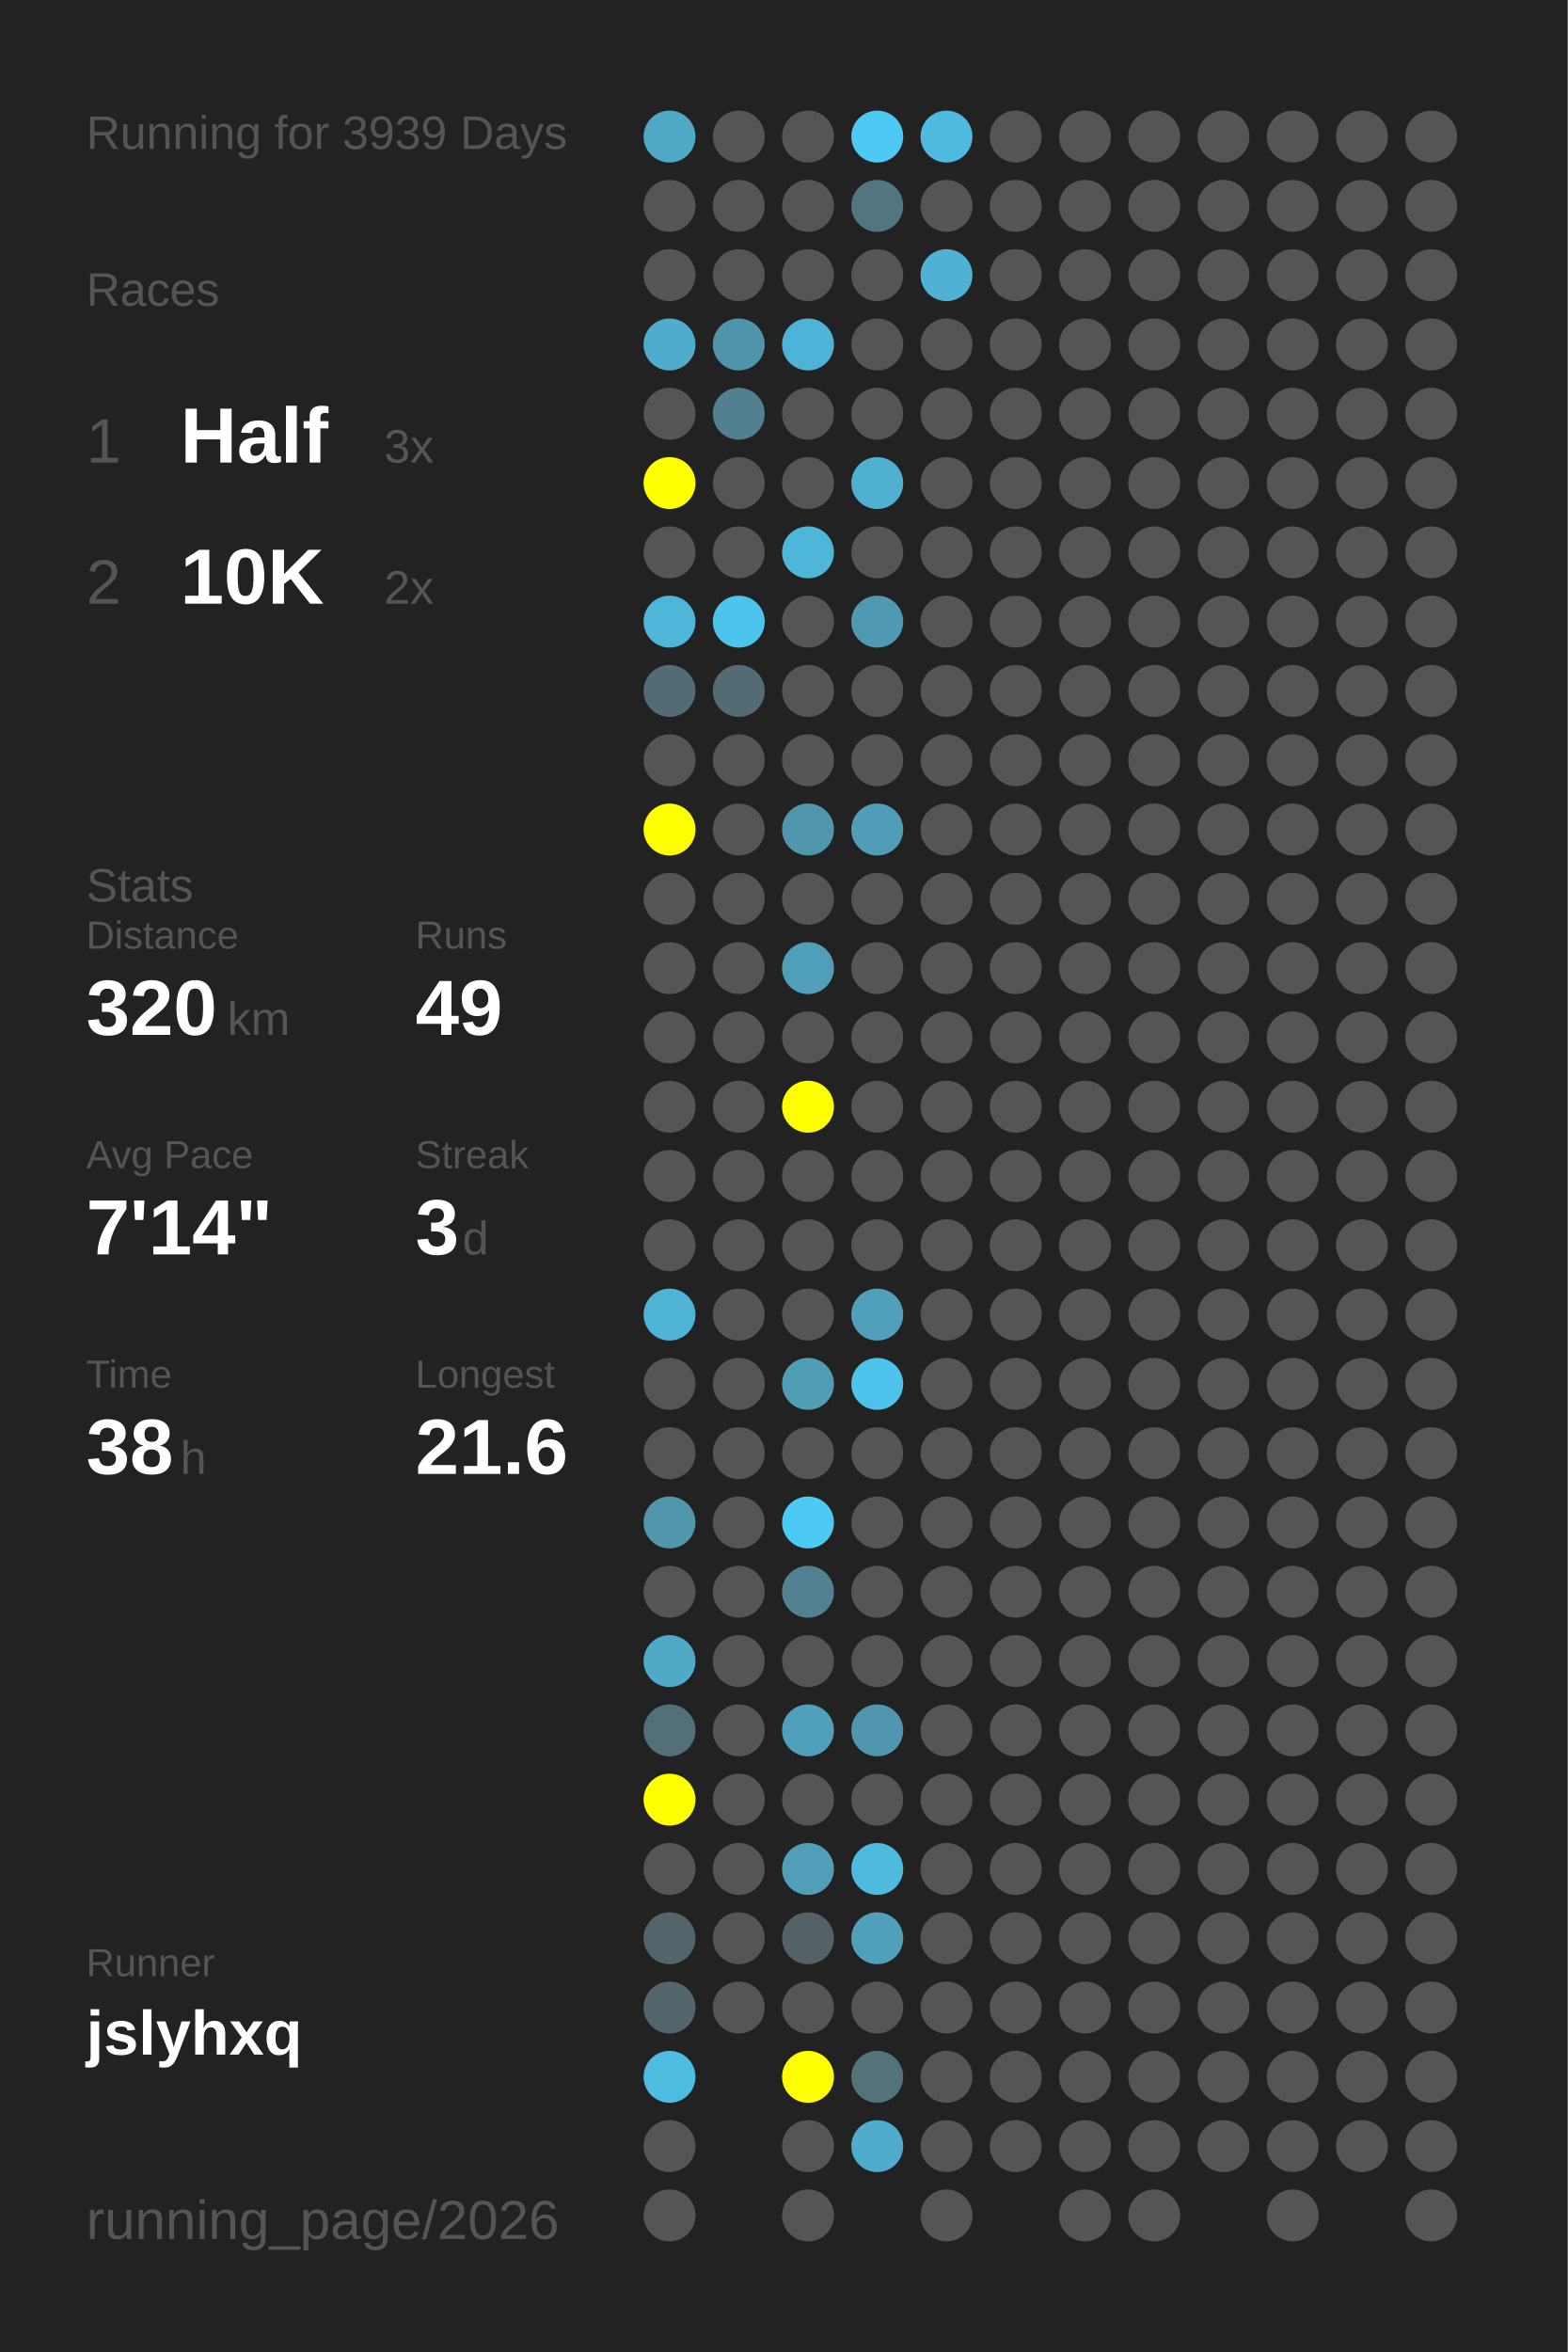
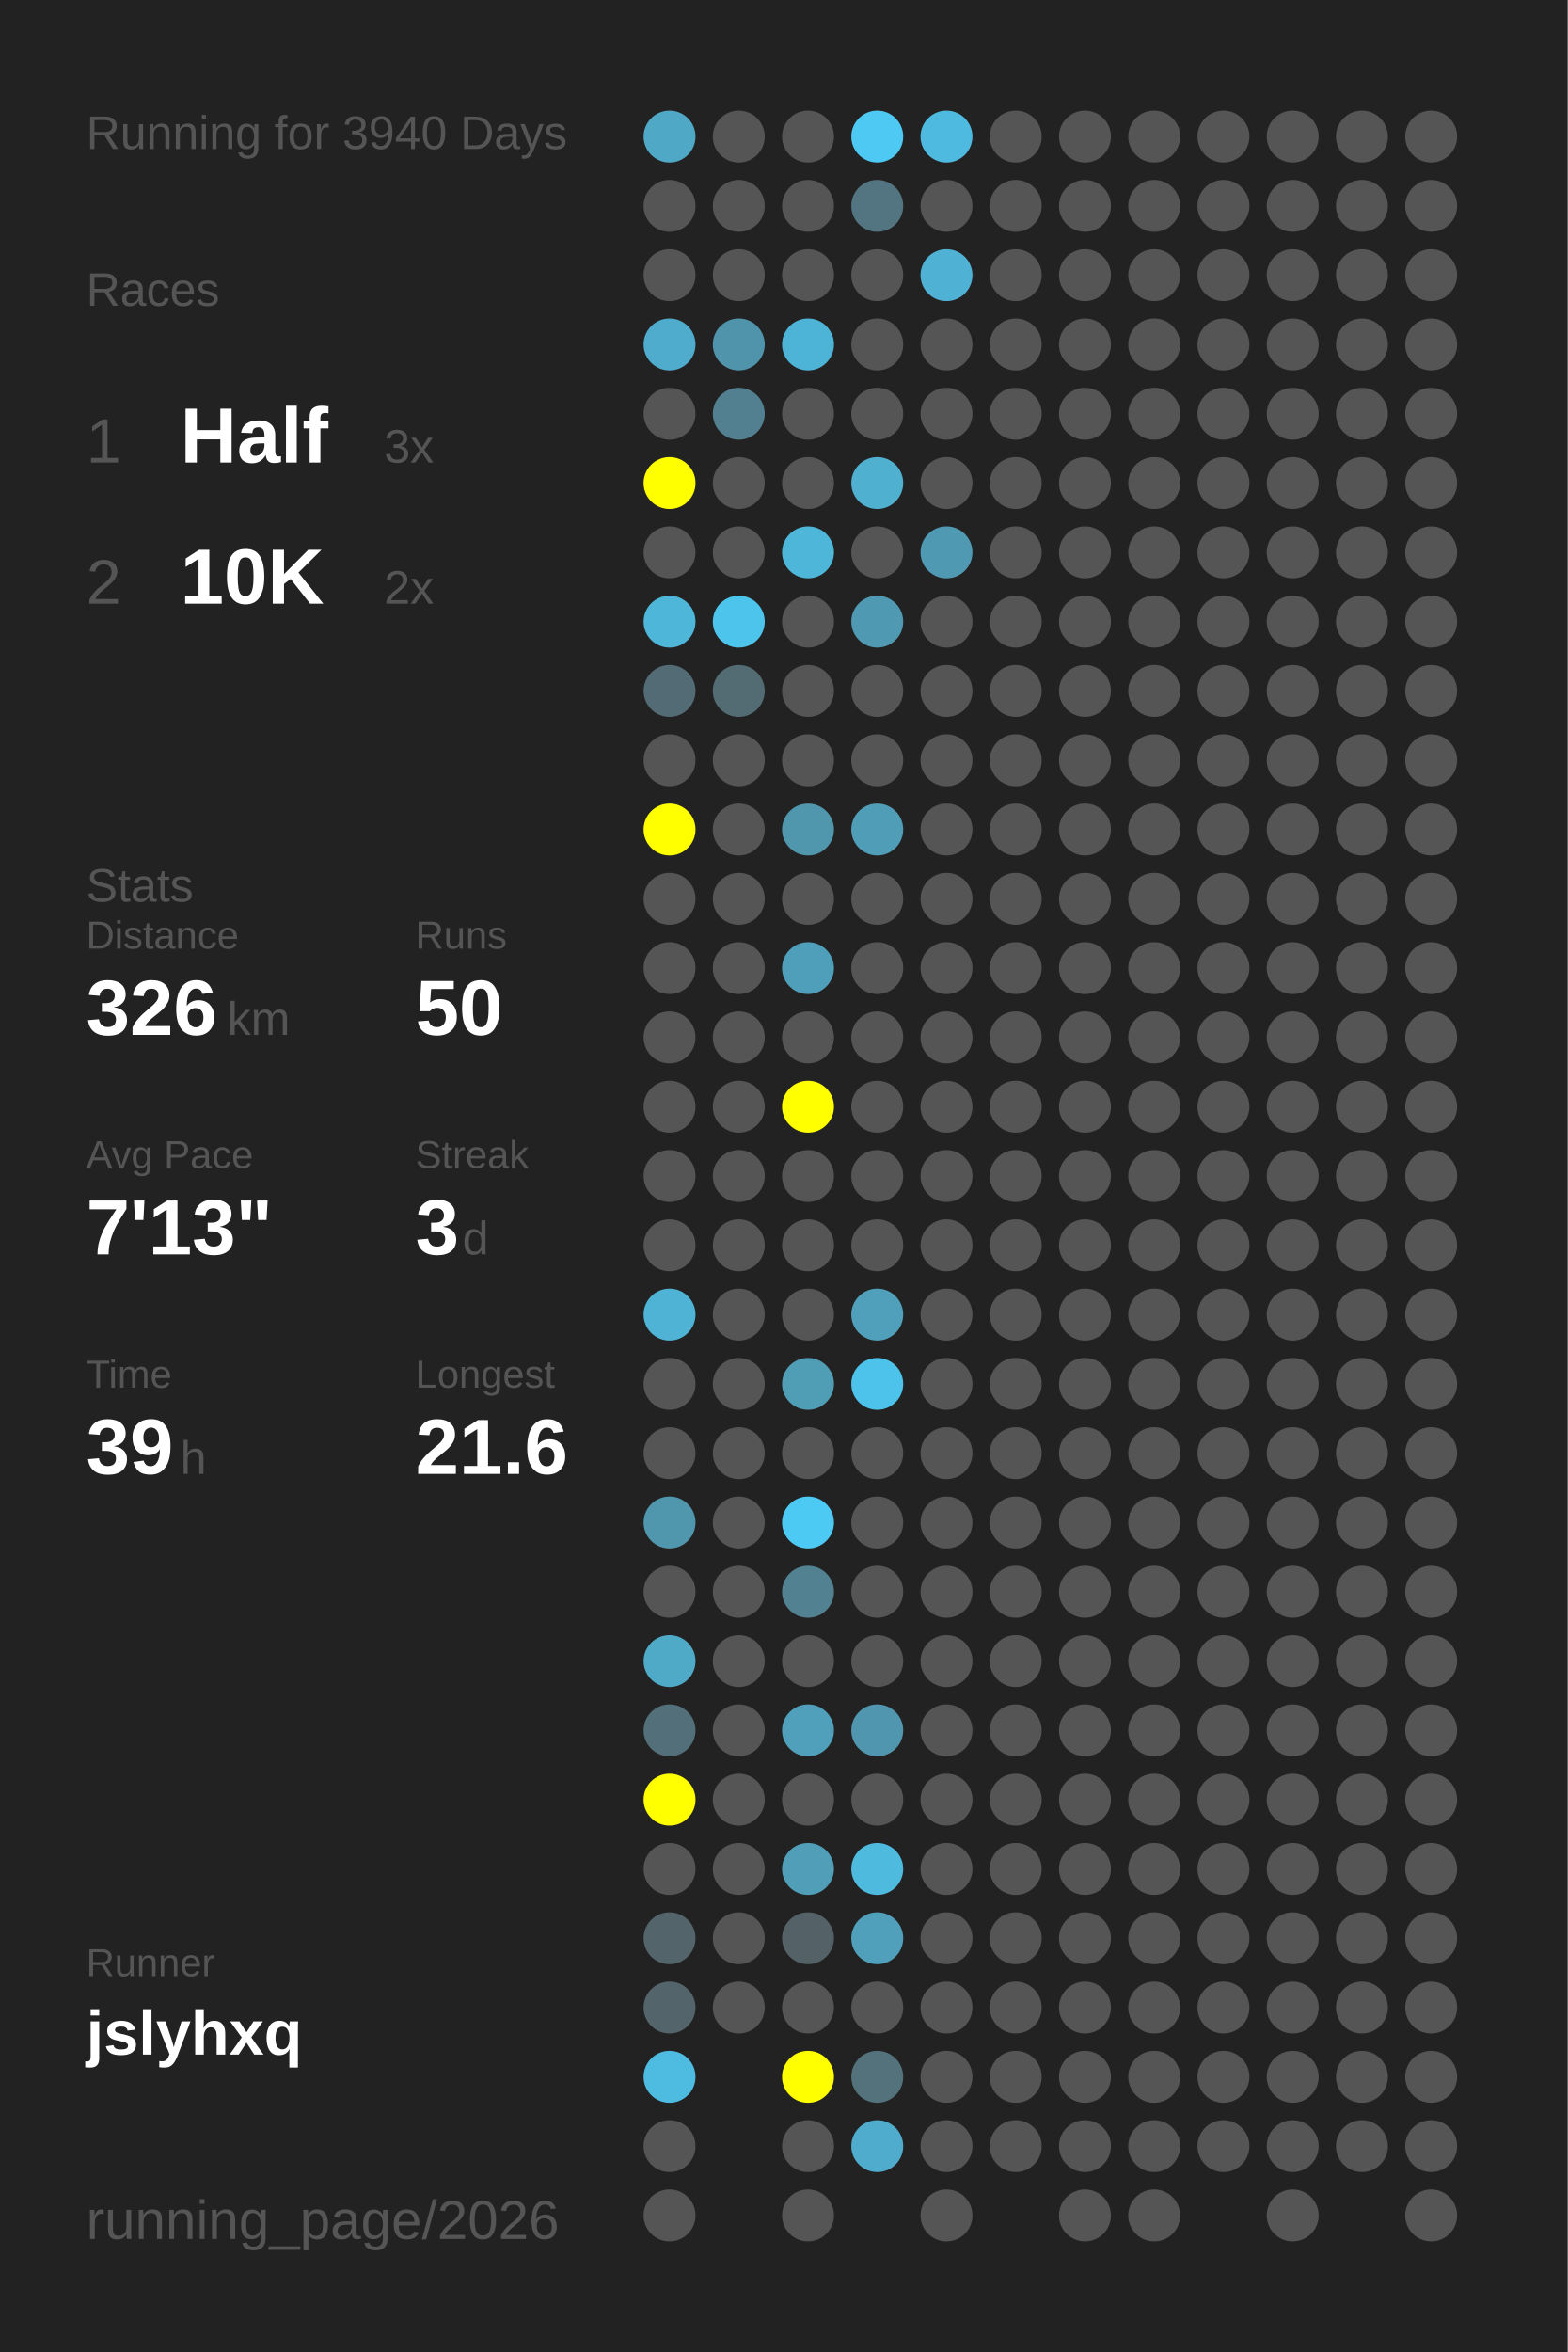
<svg xmlns="http://www.w3.org/2000/svg" baseProfile="full" height="300mm" version="1.1" viewBox="0,0,200,300" width="200mm">
  <defs />
  <rect fill="#222222" height="300" width="200" x="0" y="0" />
-   <text fill="#555555" style="font-size:6px; font-family:Arial;" x="11" y="19">Running for 3939 Days</text>
+   <text fill="#555555" style="font-size:6px; font-family:Arial;" x="11" y="19">Running for 3940 Days</text>
  <text fill="#555555" style="font-size:6px; font-family:Arial;" x="11" y="39">Races</text>
  <text fill="#555555" style="font-size:8px; font-family:Arial;" x="11" y="59">1</text>
  <text fill="#FFFFFF" style="font-size:10px; font-family:Arial; font-weight:bold;" x="23" y="59">Half</text>
  <text fill="#555555" style="font-size:6px; font-family:Arial;" x="49" y="59">3x</text>
  <text fill="#555555" style="font-size:8px; font-family:Arial;" x="11" y="77">2</text>
  <text fill="#FFFFFF" style="font-size:10px; font-family:Arial; font-weight:bold;" x="23" y="77">10K</text>
  <text fill="#555555" style="font-size:6px; font-family:Arial;" x="49" y="77">2x</text>
  <text fill="#555555" style="font-size:6px; font-family:Arial;" x="11" y="115">Stats</text>
  <text fill="#555555" style="font-size:5px; font-family:Arial;" x="11" y="121">Distance</text>
-   <text fill="#FFFFFF" style="font-size:10px; font-family:Arial; font-weight:bold;" x="11" y="132">320</text>
+   <text fill="#FFFFFF" style="font-size:10px; font-family:Arial; font-weight:bold;" x="11" y="132">326</text>
  <text fill="#555555" style="font-size:6px; font-family:Arial;" x="29" y="132">km</text>
  <text fill="#555555" style="font-size:5px; font-family:Arial;" x="53" y="121">Runs</text>
-   <text fill="#FFFFFF" style="font-size:10px; font-family:Arial; font-weight:bold;" x="53" y="132">49</text>
+   <text fill="#FFFFFF" style="font-size:10px; font-family:Arial; font-weight:bold;" x="53" y="132">50</text>
  <text fill="#555555" style="font-size:5px; font-family:Arial;" x="11" y="149">Avg Pace</text>
-   <text fill="#FFFFFF" style="font-size:10px; font-family:Arial; font-weight:bold;" x="11" y="160">7'14"</text>
+   <text fill="#FFFFFF" style="font-size:10px; font-family:Arial; font-weight:bold;" x="11" y="160">7'13"</text>
  <text fill="#555555" style="font-size:5px; font-family:Arial;" x="53" y="149">Streak</text>
  <text fill="#FFFFFF" style="font-size:10px; font-family:Arial; font-weight:bold;" x="53" y="160">3</text>
  <text fill="#555555" style="font-size:6px; font-family:Arial;" x="59" y="160">d</text>
  <text fill="#555555" style="font-size:5px; font-family:Arial;" x="11" y="177">Time</text>
-   <text fill="#FFFFFF" style="font-size:10px; font-family:Arial; font-weight:bold;" x="11" y="188">38</text>
+   <text fill="#FFFFFF" style="font-size:10px; font-family:Arial; font-weight:bold;" x="11" y="188">39</text>
  <text fill="#555555" style="font-size:6px; font-family:Arial;" x="23" y="188">h</text>
  <text fill="#555555" style="font-size:5px; font-family:Arial;" x="53" y="177">Longest</text>
  <text fill="#FFFFFF" style="font-size:10px; font-family:Arial; font-weight:bold;" x="53" y="188">21.6</text>
  <text fill="#555555" style="font-size:5px; font-family:Arial;" x="11" y="252.065">Runner</text>
  <text fill="#FFFFFF" style="font-size:8px; font-family:Arial; font-weight:bold;" x="11" y="262.065">jslyhxq</text>
  <text fill="#555555" style="font-size:7px; font-family:Arial;" x="11" y="285.581">running_page/2026</text>
  <circle cx="85.417" cy="17.419" fill="#4fa8c6" r="3.312" />
  <circle cx="85.417" cy="26.258" fill="#555555" r="3.312" />
  <circle cx="85.417" cy="35.097" fill="#555555" r="3.312" />
  <circle cx="85.417" cy="43.935" fill="#4faccc" r="3.312" />
  <circle cx="85.417" cy="52.774" fill="#555555" r="3.312" />
  <circle cx="85.417" cy="61.613" fill="#FFFF00" r="3.312" />
  <circle cx="85.417" cy="70.452" fill="#555555" r="3.312" />
  <circle cx="85.417" cy="79.29" fill="#4eb6d9" r="3.312" />
  <circle cx="85.417" cy="88.129" fill="#536b74" r="3.312" />
  <circle cx="85.417" cy="96.968" fill="#555555" r="3.312" />
  <circle cx="85.417" cy="105.806" fill="#FFFF00" r="3.312" />
  <circle cx="85.417" cy="114.645" fill="#555555" r="3.312" />
  <circle cx="85.417" cy="123.484" fill="#555555" r="3.312" />
  <circle cx="85.417" cy="132.323" fill="#555555" r="3.312" />
  <circle cx="85.417" cy="141.161" fill="#555555" r="3.312" />
  <circle cx="85.417" cy="150" fill="#555555" r="3.312" />
  <circle cx="85.417" cy="158.839" fill="#555555" r="3.312" />
  <circle cx="85.417" cy="167.677" fill="#4eb3d4" r="3.312" />
  <circle cx="85.417" cy="176.516" fill="#555555" r="3.312" />
  <circle cx="85.417" cy="185.355" fill="#555555" r="3.312" />
  <circle cx="85.417" cy="194.194" fill="#5096ad" r="3.312" />
  <circle cx="85.417" cy="203.032" fill="#555555" r="3.312" />
  <circle cx="85.417" cy="211.871" fill="#4faac8" r="3.312" />
  <circle cx="85.417" cy="220.71" fill="#536f79" r="3.312" />
  <circle cx="85.417" cy="229.548" fill="#FFFF00" r="3.312" />
  <circle cx="85.417" cy="238.387" fill="#555555" r="3.312" />
  <circle cx="85.417" cy="247.226" fill="#53646a" r="3.312" />
  <circle cx="85.417" cy="256.065" fill="#53656b" r="3.312" />
  <circle cx="85.417" cy="264.903" fill="#4ebce1" r="3.312" />
  <circle cx="85.417" cy="273.742" fill="#555555" r="3.312" />
  <circle cx="85.417" cy="282.581" fill="#555555" r="3.312" />
  <circle cx="94.25" cy="17.419" fill="#555555" r="3.312" />
  <circle cx="94.25" cy="26.258" fill="#555555" r="3.312" />
  <circle cx="94.25" cy="35.097" fill="#555555" r="3.312" />
  <circle cx="94.25" cy="43.935" fill="#5094ab" r="3.312" />
  <circle cx="94.25" cy="52.774" fill="#528090" r="3.312" />
  <circle cx="94.25" cy="61.613" fill="#555555" r="3.312" />
  <circle cx="94.25" cy="70.452" fill="#555555" r="3.312" />
  <circle cx="94.25" cy="79.29" fill="#4dc4ec" r="3.312" />
  <circle cx="94.25" cy="88.129" fill="#536c74" r="3.312" />
  <circle cx="94.25" cy="96.968" fill="#555555" r="3.312" />
  <circle cx="94.25" cy="105.806" fill="#555555" r="3.312" />
  <circle cx="94.25" cy="114.645" fill="#555555" r="3.312" />
  <circle cx="94.25" cy="123.484" fill="#555555" r="3.312" />
  <circle cx="94.25" cy="132.323" fill="#555555" r="3.312" />
  <circle cx="94.25" cy="141.161" fill="#555555" r="3.312" />
  <circle cx="94.25" cy="150" fill="#555555" r="3.312" />
  <circle cx="94.25" cy="158.839" fill="#555555" r="3.312" />
  <circle cx="94.25" cy="167.677" fill="#555555" r="3.312" />
  <circle cx="94.25" cy="176.516" fill="#555555" r="3.312" />
  <circle cx="94.25" cy="185.355" fill="#555555" r="3.312" />
  <circle cx="94.25" cy="194.194" fill="#555555" r="3.312" />
  <circle cx="94.25" cy="203.032" fill="#555555" r="3.312" />
  <circle cx="94.25" cy="211.871" fill="#555555" r="3.312" />
  <circle cx="94.25" cy="220.71" fill="#555555" r="3.312" />
  <circle cx="94.25" cy="229.548" fill="#555555" r="3.312" />
  <circle cx="94.25" cy="238.387" fill="#555555" r="3.312" />
  <circle cx="94.25" cy="247.226" fill="#555555" r="3.312" />
  <circle cx="94.25" cy="256.065" fill="#555555" r="3.312" />
  <circle cx="103.083" cy="17.419" fill="#555555" r="3.312" />
  <circle cx="103.083" cy="26.258" fill="#555555" r="3.312" />
  <circle cx="103.083" cy="35.097" fill="#555555" r="3.312" />
  <circle cx="103.083" cy="43.935" fill="#4eb4d7" r="3.312" />
  <circle cx="103.083" cy="52.774" fill="#555555" r="3.312" />
  <circle cx="103.083" cy="61.613" fill="#555555" r="3.312" />
  <circle cx="103.083" cy="70.452" fill="#4eb6d9" r="3.312" />
  <circle cx="103.083" cy="79.29" fill="#555555" r="3.312" />
  <circle cx="103.083" cy="88.129" fill="#555555" r="3.312" />
  <circle cx="103.083" cy="96.968" fill="#555555" r="3.312" />
  <circle cx="103.083" cy="105.806" fill="#5096ad" r="3.312" />
  <circle cx="103.083" cy="114.645" fill="#555555" r="3.312" />
  <circle cx="103.083" cy="123.484" fill="#509fba" r="3.312" />
  <circle cx="103.083" cy="132.323" fill="#555555" r="3.312" />
  <circle cx="103.083" cy="141.161" fill="#FFFF00" r="3.312" />
  <circle cx="103.083" cy="150" fill="#555555" r="3.312" />
  <circle cx="103.083" cy="158.839" fill="#555555" r="3.312" />
  <circle cx="103.083" cy="167.677" fill="#555555" r="3.312" />
  <circle cx="103.083" cy="176.516" fill="#509db6" r="3.312" />
  <circle cx="103.083" cy="185.355" fill="#555555" r="3.312" />
  <circle cx="103.083" cy="194.194" fill="#4dcaf4" r="3.312" />
  <circle cx="103.083" cy="203.032" fill="#528191" r="3.312" />
  <circle cx="103.083" cy="211.871" fill="#555555" r="3.312" />
  <circle cx="103.083" cy="220.71" fill="#50a0bc" r="3.312" />
  <circle cx="103.083" cy="229.548" fill="#555555" r="3.312" />
  <circle cx="103.083" cy="238.387" fill="#509eb8" r="3.312" />
  <circle cx="103.083" cy="247.226" fill="#546166" r="3.312" />
  <circle cx="103.083" cy="256.065" fill="#555555" r="3.312" />
  <circle cx="103.083" cy="264.903" fill="#FFFF00" r="3.312" />
  <circle cx="103.083" cy="273.742" fill="#555555" r="3.312" />
  <circle cx="103.083" cy="282.581" fill="#555555" r="3.312" />
  <circle cx="111.917" cy="17.419" fill="#4dc9f3" r="3.312" />
  <circle cx="111.917" cy="26.258" fill="#527581" r="3.312" />
  <circle cx="111.917" cy="35.097" fill="#555555" r="3.312" />
  <circle cx="111.917" cy="43.935" fill="#555555" r="3.312" />
  <circle cx="111.917" cy="52.774" fill="#555555" r="3.312" />
  <circle cx="111.917" cy="61.613" fill="#4fb0d0" r="3.312" />
  <circle cx="111.917" cy="70.452" fill="#555555" r="3.312" />
  <circle cx="111.917" cy="79.29" fill="#5099b2" r="3.312" />
  <circle cx="111.917" cy="88.129" fill="#555555" r="3.312" />
  <circle cx="111.917" cy="96.968" fill="#555555" r="3.312" />
  <circle cx="111.917" cy="105.806" fill="#509db7" r="3.312" />
  <circle cx="111.917" cy="114.645" fill="#555555" r="3.312" />
  <circle cx="111.917" cy="123.484" fill="#555555" r="3.312" />
  <circle cx="111.917" cy="132.323" fill="#555555" r="3.312" />
  <circle cx="111.917" cy="141.161" fill="#555555" r="3.312" />
  <circle cx="111.917" cy="150" fill="#555555" r="3.312" />
  <circle cx="111.917" cy="158.839" fill="#555555" r="3.312" />
  <circle cx="111.917" cy="167.677" fill="#50a0bb" r="3.312" />
  <circle cx="111.917" cy="176.516" fill="#4dc2ea" r="3.312" />
  <circle cx="111.917" cy="185.355" fill="#555555" r="3.312" />
  <circle cx="111.917" cy="194.194" fill="#555555" r="3.312" />
  <circle cx="111.917" cy="203.032" fill="#555555" r="3.312" />
  <circle cx="111.917" cy="211.871" fill="#555555" r="3.312" />
  <circle cx="111.917" cy="220.71" fill="#5096ae" r="3.312" />
  <circle cx="111.917" cy="229.548" fill="#555555" r="3.312" />
  <circle cx="111.917" cy="238.387" fill="#4ebade" r="3.312" />
  <circle cx="111.917" cy="247.226" fill="#50a0bb" r="3.312" />
  <circle cx="111.917" cy="256.065" fill="#555555" r="3.312" />
  <circle cx="111.917" cy="264.903" fill="#53727c" r="3.312" />
  <circle cx="111.917" cy="273.742" fill="#4faccc" r="3.312" />
  <circle cx="120.75" cy="17.419" fill="#4ebadf" r="3.312" />
  <circle cx="120.75" cy="26.258" fill="#555555" r="3.312" />
  <circle cx="120.75" cy="35.097" fill="#4fb2d4" r="3.312" />
  <circle cx="120.75" cy="43.935" fill="#555555" r="3.312" />
  <circle cx="120.75" cy="52.774" fill="#555555" r="3.312" />
  <circle cx="120.75" cy="61.613" fill="#555555" r="3.312" />
-   <circle cx="120.75" cy="70.452" fill="#555555" r="3.312" />
+   <circle cx="120.75" cy="70.452" fill="#5099b2" r="3.312" />
  <circle cx="120.75" cy="79.29" fill="#555555" r="3.312" />
  <circle cx="120.75" cy="88.129" fill="#555555" r="3.312" />
  <circle cx="120.75" cy="96.968" fill="#555555" r="3.312" />
  <circle cx="120.75" cy="105.806" fill="#555555" r="3.312" />
  <circle cx="120.75" cy="114.645" fill="#555555" r="3.312" />
  <circle cx="120.75" cy="123.484" fill="#555555" r="3.312" />
  <circle cx="120.75" cy="132.323" fill="#555555" r="3.312" />
  <circle cx="120.75" cy="141.161" fill="#555555" r="3.312" />
  <circle cx="120.75" cy="150" fill="#555555" r="3.312" />
  <circle cx="120.75" cy="158.839" fill="#555555" r="3.312" />
  <circle cx="120.75" cy="167.677" fill="#555555" r="3.312" />
  <circle cx="120.75" cy="176.516" fill="#555555" r="3.312" />
  <circle cx="120.75" cy="185.355" fill="#555555" r="3.312" />
  <circle cx="120.75" cy="194.194" fill="#555555" r="3.312" />
  <circle cx="120.75" cy="203.032" fill="#555555" r="3.312" />
  <circle cx="120.75" cy="211.871" fill="#555555" r="3.312" />
  <circle cx="120.75" cy="220.71" fill="#555555" r="3.312" />
  <circle cx="120.75" cy="229.548" fill="#555555" r="3.312" />
  <circle cx="120.75" cy="238.387" fill="#555555" r="3.312" />
  <circle cx="120.75" cy="247.226" fill="#555555" r="3.312" />
  <circle cx="120.75" cy="256.065" fill="#555555" r="3.312" />
  <circle cx="120.75" cy="264.903" fill="#555555" r="3.312" />
  <circle cx="120.75" cy="273.742" fill="#555555" r="3.312" />
  <circle cx="120.75" cy="282.581" fill="#555555" r="3.312" />
  <circle cx="129.583" cy="17.419" fill="#555555" r="3.312" />
  <circle cx="129.583" cy="26.258" fill="#555555" r="3.312" />
  <circle cx="129.583" cy="35.097" fill="#555555" r="3.312" />
  <circle cx="129.583" cy="43.935" fill="#555555" r="3.312" />
  <circle cx="129.583" cy="52.774" fill="#555555" r="3.312" />
  <circle cx="129.583" cy="61.613" fill="#555555" r="3.312" />
  <circle cx="129.583" cy="70.452" fill="#555555" r="3.312" />
  <circle cx="129.583" cy="79.29" fill="#555555" r="3.312" />
  <circle cx="129.583" cy="88.129" fill="#555555" r="3.312" />
  <circle cx="129.583" cy="96.968" fill="#555555" r="3.312" />
  <circle cx="129.583" cy="105.806" fill="#555555" r="3.312" />
  <circle cx="129.583" cy="114.645" fill="#555555" r="3.312" />
  <circle cx="129.583" cy="123.484" fill="#555555" r="3.312" />
  <circle cx="129.583" cy="132.323" fill="#555555" r="3.312" />
  <circle cx="129.583" cy="141.161" fill="#555555" r="3.312" />
  <circle cx="129.583" cy="150" fill="#555555" r="3.312" />
  <circle cx="129.583" cy="158.839" fill="#555555" r="3.312" />
  <circle cx="129.583" cy="167.677" fill="#555555" r="3.312" />
  <circle cx="129.583" cy="176.516" fill="#555555" r="3.312" />
  <circle cx="129.583" cy="185.355" fill="#555555" r="3.312" />
  <circle cx="129.583" cy="194.194" fill="#555555" r="3.312" />
  <circle cx="129.583" cy="203.032" fill="#555555" r="3.312" />
  <circle cx="129.583" cy="211.871" fill="#555555" r="3.312" />
  <circle cx="129.583" cy="220.71" fill="#555555" r="3.312" />
  <circle cx="129.583" cy="229.548" fill="#555555" r="3.312" />
  <circle cx="129.583" cy="238.387" fill="#555555" r="3.312" />
  <circle cx="129.583" cy="247.226" fill="#555555" r="3.312" />
  <circle cx="129.583" cy="256.065" fill="#555555" r="3.312" />
  <circle cx="129.583" cy="264.903" fill="#555555" r="3.312" />
  <circle cx="129.583" cy="273.742" fill="#555555" r="3.312" />
  <circle cx="138.417" cy="17.419" fill="#555555" r="3.312" />
  <circle cx="138.417" cy="26.258" fill="#555555" r="3.312" />
  <circle cx="138.417" cy="35.097" fill="#555555" r="3.312" />
  <circle cx="138.417" cy="43.935" fill="#555555" r="3.312" />
  <circle cx="138.417" cy="52.774" fill="#555555" r="3.312" />
  <circle cx="138.417" cy="61.613" fill="#555555" r="3.312" />
  <circle cx="138.417" cy="70.452" fill="#555555" r="3.312" />
  <circle cx="138.417" cy="79.29" fill="#555555" r="3.312" />
  <circle cx="138.417" cy="88.129" fill="#555555" r="3.312" />
  <circle cx="138.417" cy="96.968" fill="#555555" r="3.312" />
  <circle cx="138.417" cy="105.806" fill="#555555" r="3.312" />
  <circle cx="138.417" cy="114.645" fill="#555555" r="3.312" />
  <circle cx="138.417" cy="123.484" fill="#555555" r="3.312" />
  <circle cx="138.417" cy="132.323" fill="#555555" r="3.312" />
  <circle cx="138.417" cy="141.161" fill="#555555" r="3.312" />
  <circle cx="138.417" cy="150" fill="#555555" r="3.312" />
  <circle cx="138.417" cy="158.839" fill="#555555" r="3.312" />
  <circle cx="138.417" cy="167.677" fill="#555555" r="3.312" />
  <circle cx="138.417" cy="176.516" fill="#555555" r="3.312" />
  <circle cx="138.417" cy="185.355" fill="#555555" r="3.312" />
  <circle cx="138.417" cy="194.194" fill="#555555" r="3.312" />
  <circle cx="138.417" cy="203.032" fill="#555555" r="3.312" />
  <circle cx="138.417" cy="211.871" fill="#555555" r="3.312" />
  <circle cx="138.417" cy="220.71" fill="#555555" r="3.312" />
  <circle cx="138.417" cy="229.548" fill="#555555" r="3.312" />
  <circle cx="138.417" cy="238.387" fill="#555555" r="3.312" />
  <circle cx="138.417" cy="247.226" fill="#555555" r="3.312" />
  <circle cx="138.417" cy="256.065" fill="#555555" r="3.312" />
  <circle cx="138.417" cy="264.903" fill="#555555" r="3.312" />
  <circle cx="138.417" cy="273.742" fill="#555555" r="3.312" />
  <circle cx="138.417" cy="282.581" fill="#555555" r="3.312" />
  <circle cx="147.25" cy="17.419" fill="#555555" r="3.312" />
  <circle cx="147.25" cy="26.258" fill="#555555" r="3.312" />
  <circle cx="147.25" cy="35.097" fill="#555555" r="3.312" />
  <circle cx="147.25" cy="43.935" fill="#555555" r="3.312" />
  <circle cx="147.25" cy="52.774" fill="#555555" r="3.312" />
  <circle cx="147.25" cy="61.613" fill="#555555" r="3.312" />
  <circle cx="147.25" cy="70.452" fill="#555555" r="3.312" />
  <circle cx="147.25" cy="79.29" fill="#555555" r="3.312" />
  <circle cx="147.25" cy="88.129" fill="#555555" r="3.312" />
  <circle cx="147.25" cy="96.968" fill="#555555" r="3.312" />
  <circle cx="147.25" cy="105.806" fill="#555555" r="3.312" />
  <circle cx="147.25" cy="114.645" fill="#555555" r="3.312" />
  <circle cx="147.25" cy="123.484" fill="#555555" r="3.312" />
  <circle cx="147.25" cy="132.323" fill="#555555" r="3.312" />
  <circle cx="147.25" cy="141.161" fill="#555555" r="3.312" />
  <circle cx="147.25" cy="150" fill="#555555" r="3.312" />
  <circle cx="147.25" cy="158.839" fill="#555555" r="3.312" />
  <circle cx="147.25" cy="167.677" fill="#555555" r="3.312" />
  <circle cx="147.25" cy="176.516" fill="#555555" r="3.312" />
  <circle cx="147.25" cy="185.355" fill="#555555" r="3.312" />
  <circle cx="147.25" cy="194.194" fill="#555555" r="3.312" />
  <circle cx="147.25" cy="203.032" fill="#555555" r="3.312" />
  <circle cx="147.25" cy="211.871" fill="#555555" r="3.312" />
  <circle cx="147.25" cy="220.71" fill="#555555" r="3.312" />
  <circle cx="147.25" cy="229.548" fill="#555555" r="3.312" />
  <circle cx="147.25" cy="238.387" fill="#555555" r="3.312" />
  <circle cx="147.25" cy="247.226" fill="#555555" r="3.312" />
  <circle cx="147.25" cy="256.065" fill="#555555" r="3.312" />
  <circle cx="147.25" cy="264.903" fill="#555555" r="3.312" />
  <circle cx="147.25" cy="273.742" fill="#555555" r="3.312" />
  <circle cx="147.25" cy="282.581" fill="#555555" r="3.312" />
  <circle cx="156.083" cy="17.419" fill="#555555" r="3.312" />
  <circle cx="156.083" cy="26.258" fill="#555555" r="3.312" />
  <circle cx="156.083" cy="35.097" fill="#555555" r="3.312" />
  <circle cx="156.083" cy="43.935" fill="#555555" r="3.312" />
  <circle cx="156.083" cy="52.774" fill="#555555" r="3.312" />
  <circle cx="156.083" cy="61.613" fill="#555555" r="3.312" />
  <circle cx="156.083" cy="70.452" fill="#555555" r="3.312" />
  <circle cx="156.083" cy="79.29" fill="#555555" r="3.312" />
  <circle cx="156.083" cy="88.129" fill="#555555" r="3.312" />
  <circle cx="156.083" cy="96.968" fill="#555555" r="3.312" />
  <circle cx="156.083" cy="105.806" fill="#555555" r="3.312" />
  <circle cx="156.083" cy="114.645" fill="#555555" r="3.312" />
  <circle cx="156.083" cy="123.484" fill="#555555" r="3.312" />
  <circle cx="156.083" cy="132.323" fill="#555555" r="3.312" />
  <circle cx="156.083" cy="141.161" fill="#555555" r="3.312" />
  <circle cx="156.083" cy="150" fill="#555555" r="3.312" />
  <circle cx="156.083" cy="158.839" fill="#555555" r="3.312" />
  <circle cx="156.083" cy="167.677" fill="#555555" r="3.312" />
  <circle cx="156.083" cy="176.516" fill="#555555" r="3.312" />
  <circle cx="156.083" cy="185.355" fill="#555555" r="3.312" />
  <circle cx="156.083" cy="194.194" fill="#555555" r="3.312" />
  <circle cx="156.083" cy="203.032" fill="#555555" r="3.312" />
  <circle cx="156.083" cy="211.871" fill="#555555" r="3.312" />
  <circle cx="156.083" cy="220.71" fill="#555555" r="3.312" />
  <circle cx="156.083" cy="229.548" fill="#555555" r="3.312" />
  <circle cx="156.083" cy="238.387" fill="#555555" r="3.312" />
  <circle cx="156.083" cy="247.226" fill="#555555" r="3.312" />
  <circle cx="156.083" cy="256.065" fill="#555555" r="3.312" />
  <circle cx="156.083" cy="264.903" fill="#555555" r="3.312" />
  <circle cx="156.083" cy="273.742" fill="#555555" r="3.312" />
  <circle cx="164.917" cy="17.419" fill="#555555" r="3.312" />
  <circle cx="164.917" cy="26.258" fill="#555555" r="3.312" />
  <circle cx="164.917" cy="35.097" fill="#555555" r="3.312" />
  <circle cx="164.917" cy="43.935" fill="#555555" r="3.312" />
  <circle cx="164.917" cy="52.774" fill="#555555" r="3.312" />
  <circle cx="164.917" cy="61.613" fill="#555555" r="3.312" />
  <circle cx="164.917" cy="70.452" fill="#555555" r="3.312" />
  <circle cx="164.917" cy="79.29" fill="#555555" r="3.312" />
  <circle cx="164.917" cy="88.129" fill="#555555" r="3.312" />
  <circle cx="164.917" cy="96.968" fill="#555555" r="3.312" />
  <circle cx="164.917" cy="105.806" fill="#555555" r="3.312" />
  <circle cx="164.917" cy="114.645" fill="#555555" r="3.312" />
  <circle cx="164.917" cy="123.484" fill="#555555" r="3.312" />
  <circle cx="164.917" cy="132.323" fill="#555555" r="3.312" />
  <circle cx="164.917" cy="141.161" fill="#555555" r="3.312" />
  <circle cx="164.917" cy="150" fill="#555555" r="3.312" />
  <circle cx="164.917" cy="158.839" fill="#555555" r="3.312" />
  <circle cx="164.917" cy="167.677" fill="#555555" r="3.312" />
  <circle cx="164.917" cy="176.516" fill="#555555" r="3.312" />
  <circle cx="164.917" cy="185.355" fill="#555555" r="3.312" />
  <circle cx="164.917" cy="194.194" fill="#555555" r="3.312" />
  <circle cx="164.917" cy="203.032" fill="#555555" r="3.312" />
  <circle cx="164.917" cy="211.871" fill="#555555" r="3.312" />
  <circle cx="164.917" cy="220.71" fill="#555555" r="3.312" />
  <circle cx="164.917" cy="229.548" fill="#555555" r="3.312" />
  <circle cx="164.917" cy="238.387" fill="#555555" r="3.312" />
  <circle cx="164.917" cy="247.226" fill="#555555" r="3.312" />
  <circle cx="164.917" cy="256.065" fill="#555555" r="3.312" />
  <circle cx="164.917" cy="264.903" fill="#555555" r="3.312" />
  <circle cx="164.917" cy="273.742" fill="#555555" r="3.312" />
  <circle cx="164.917" cy="282.581" fill="#555555" r="3.312" />
  <circle cx="173.75" cy="17.419" fill="#555555" r="3.312" />
  <circle cx="173.75" cy="26.258" fill="#555555" r="3.312" />
  <circle cx="173.75" cy="35.097" fill="#555555" r="3.312" />
  <circle cx="173.75" cy="43.935" fill="#555555" r="3.312" />
  <circle cx="173.75" cy="52.774" fill="#555555" r="3.312" />
  <circle cx="173.75" cy="61.613" fill="#555555" r="3.312" />
  <circle cx="173.75" cy="70.452" fill="#555555" r="3.312" />
  <circle cx="173.75" cy="79.29" fill="#555555" r="3.312" />
  <circle cx="173.75" cy="88.129" fill="#555555" r="3.312" />
  <circle cx="173.75" cy="96.968" fill="#555555" r="3.312" />
  <circle cx="173.75" cy="105.806" fill="#555555" r="3.312" />
  <circle cx="173.75" cy="114.645" fill="#555555" r="3.312" />
  <circle cx="173.75" cy="123.484" fill="#555555" r="3.312" />
  <circle cx="173.75" cy="132.323" fill="#555555" r="3.312" />
  <circle cx="173.75" cy="141.161" fill="#555555" r="3.312" />
  <circle cx="173.75" cy="150" fill="#555555" r="3.312" />
  <circle cx="173.75" cy="158.839" fill="#555555" r="3.312" />
  <circle cx="173.75" cy="167.677" fill="#555555" r="3.312" />
  <circle cx="173.75" cy="176.516" fill="#555555" r="3.312" />
  <circle cx="173.75" cy="185.355" fill="#555555" r="3.312" />
  <circle cx="173.75" cy="194.194" fill="#555555" r="3.312" />
  <circle cx="173.75" cy="203.032" fill="#555555" r="3.312" />
  <circle cx="173.75" cy="211.871" fill="#555555" r="3.312" />
  <circle cx="173.75" cy="220.71" fill="#555555" r="3.312" />
  <circle cx="173.75" cy="229.548" fill="#555555" r="3.312" />
  <circle cx="173.75" cy="238.387" fill="#555555" r="3.312" />
  <circle cx="173.75" cy="247.226" fill="#555555" r="3.312" />
  <circle cx="173.75" cy="256.065" fill="#555555" r="3.312" />
  <circle cx="173.75" cy="264.903" fill="#555555" r="3.312" />
  <circle cx="173.75" cy="273.742" fill="#555555" r="3.312" />
  <circle cx="182.583" cy="17.419" fill="#555555" r="3.312" />
  <circle cx="182.583" cy="26.258" fill="#555555" r="3.312" />
  <circle cx="182.583" cy="35.097" fill="#555555" r="3.312" />
  <circle cx="182.583" cy="43.935" fill="#555555" r="3.312" />
  <circle cx="182.583" cy="52.774" fill="#555555" r="3.312" />
  <circle cx="182.583" cy="61.613" fill="#555555" r="3.312" />
  <circle cx="182.583" cy="70.452" fill="#555555" r="3.312" />
  <circle cx="182.583" cy="79.29" fill="#555555" r="3.312" />
  <circle cx="182.583" cy="88.129" fill="#555555" r="3.312" />
  <circle cx="182.583" cy="96.968" fill="#555555" r="3.312" />
  <circle cx="182.583" cy="105.806" fill="#555555" r="3.312" />
  <circle cx="182.583" cy="114.645" fill="#555555" r="3.312" />
  <circle cx="182.583" cy="123.484" fill="#555555" r="3.312" />
  <circle cx="182.583" cy="132.323" fill="#555555" r="3.312" />
  <circle cx="182.583" cy="141.161" fill="#555555" r="3.312" />
  <circle cx="182.583" cy="150" fill="#555555" r="3.312" />
  <circle cx="182.583" cy="158.839" fill="#555555" r="3.312" />
  <circle cx="182.583" cy="167.677" fill="#555555" r="3.312" />
  <circle cx="182.583" cy="176.516" fill="#555555" r="3.312" />
  <circle cx="182.583" cy="185.355" fill="#555555" r="3.312" />
  <circle cx="182.583" cy="194.194" fill="#555555" r="3.312" />
  <circle cx="182.583" cy="203.032" fill="#555555" r="3.312" />
  <circle cx="182.583" cy="211.871" fill="#555555" r="3.312" />
  <circle cx="182.583" cy="220.71" fill="#555555" r="3.312" />
  <circle cx="182.583" cy="229.548" fill="#555555" r="3.312" />
  <circle cx="182.583" cy="238.387" fill="#555555" r="3.312" />
  <circle cx="182.583" cy="247.226" fill="#555555" r="3.312" />
  <circle cx="182.583" cy="256.065" fill="#555555" r="3.312" />
  <circle cx="182.583" cy="264.903" fill="#555555" r="3.312" />
  <circle cx="182.583" cy="273.742" fill="#555555" r="3.312" />
  <circle cx="182.583" cy="282.581" fill="#555555" r="3.312" />
</svg>
